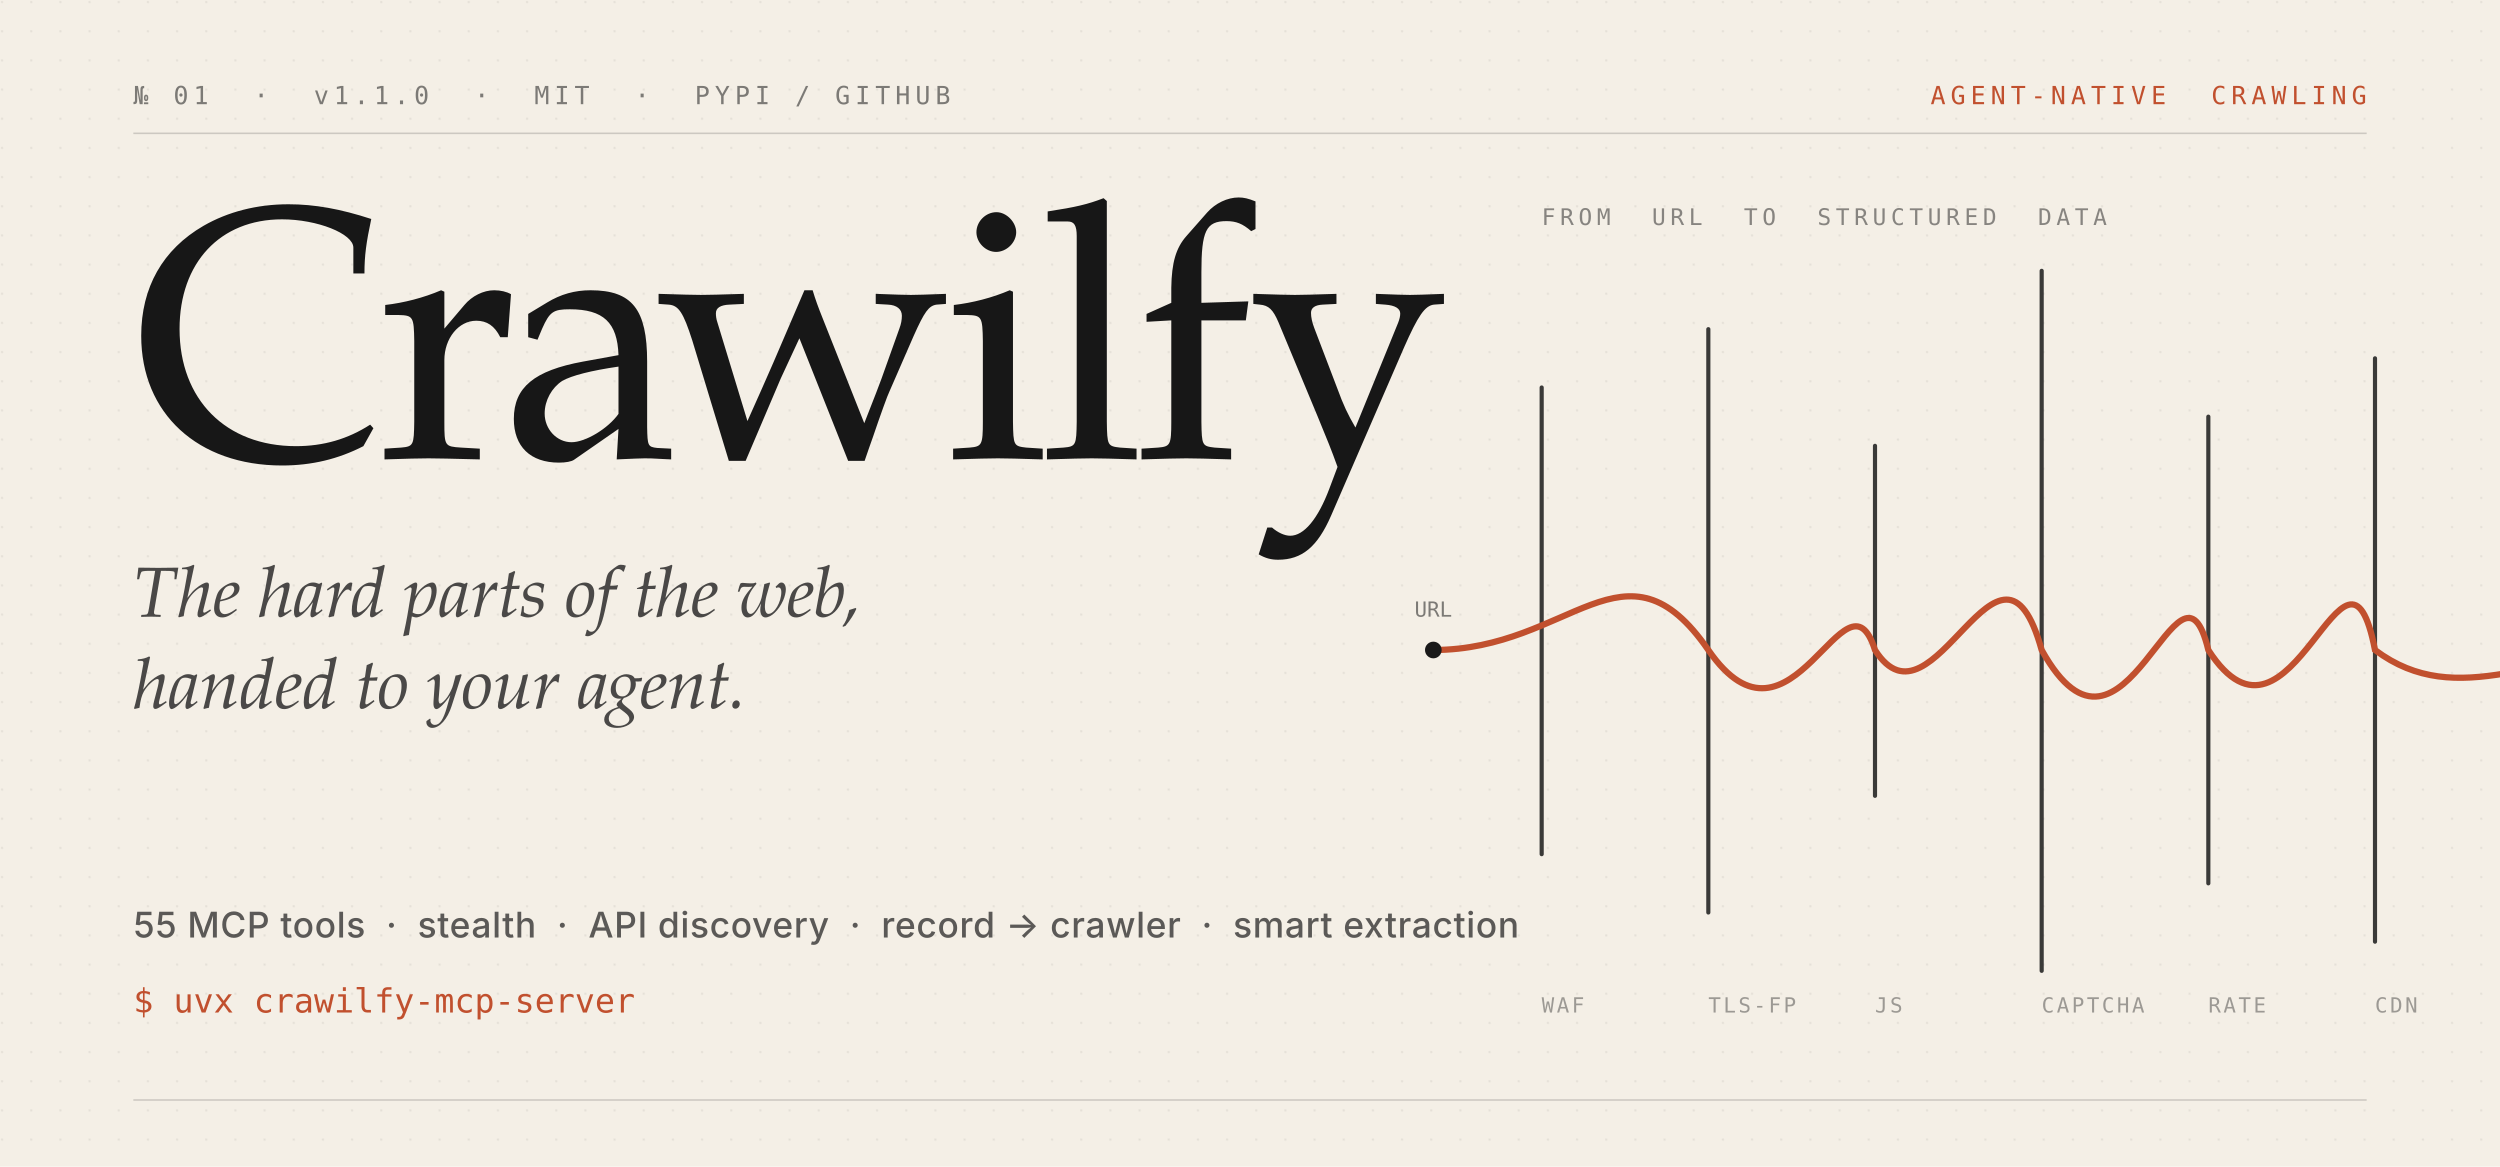
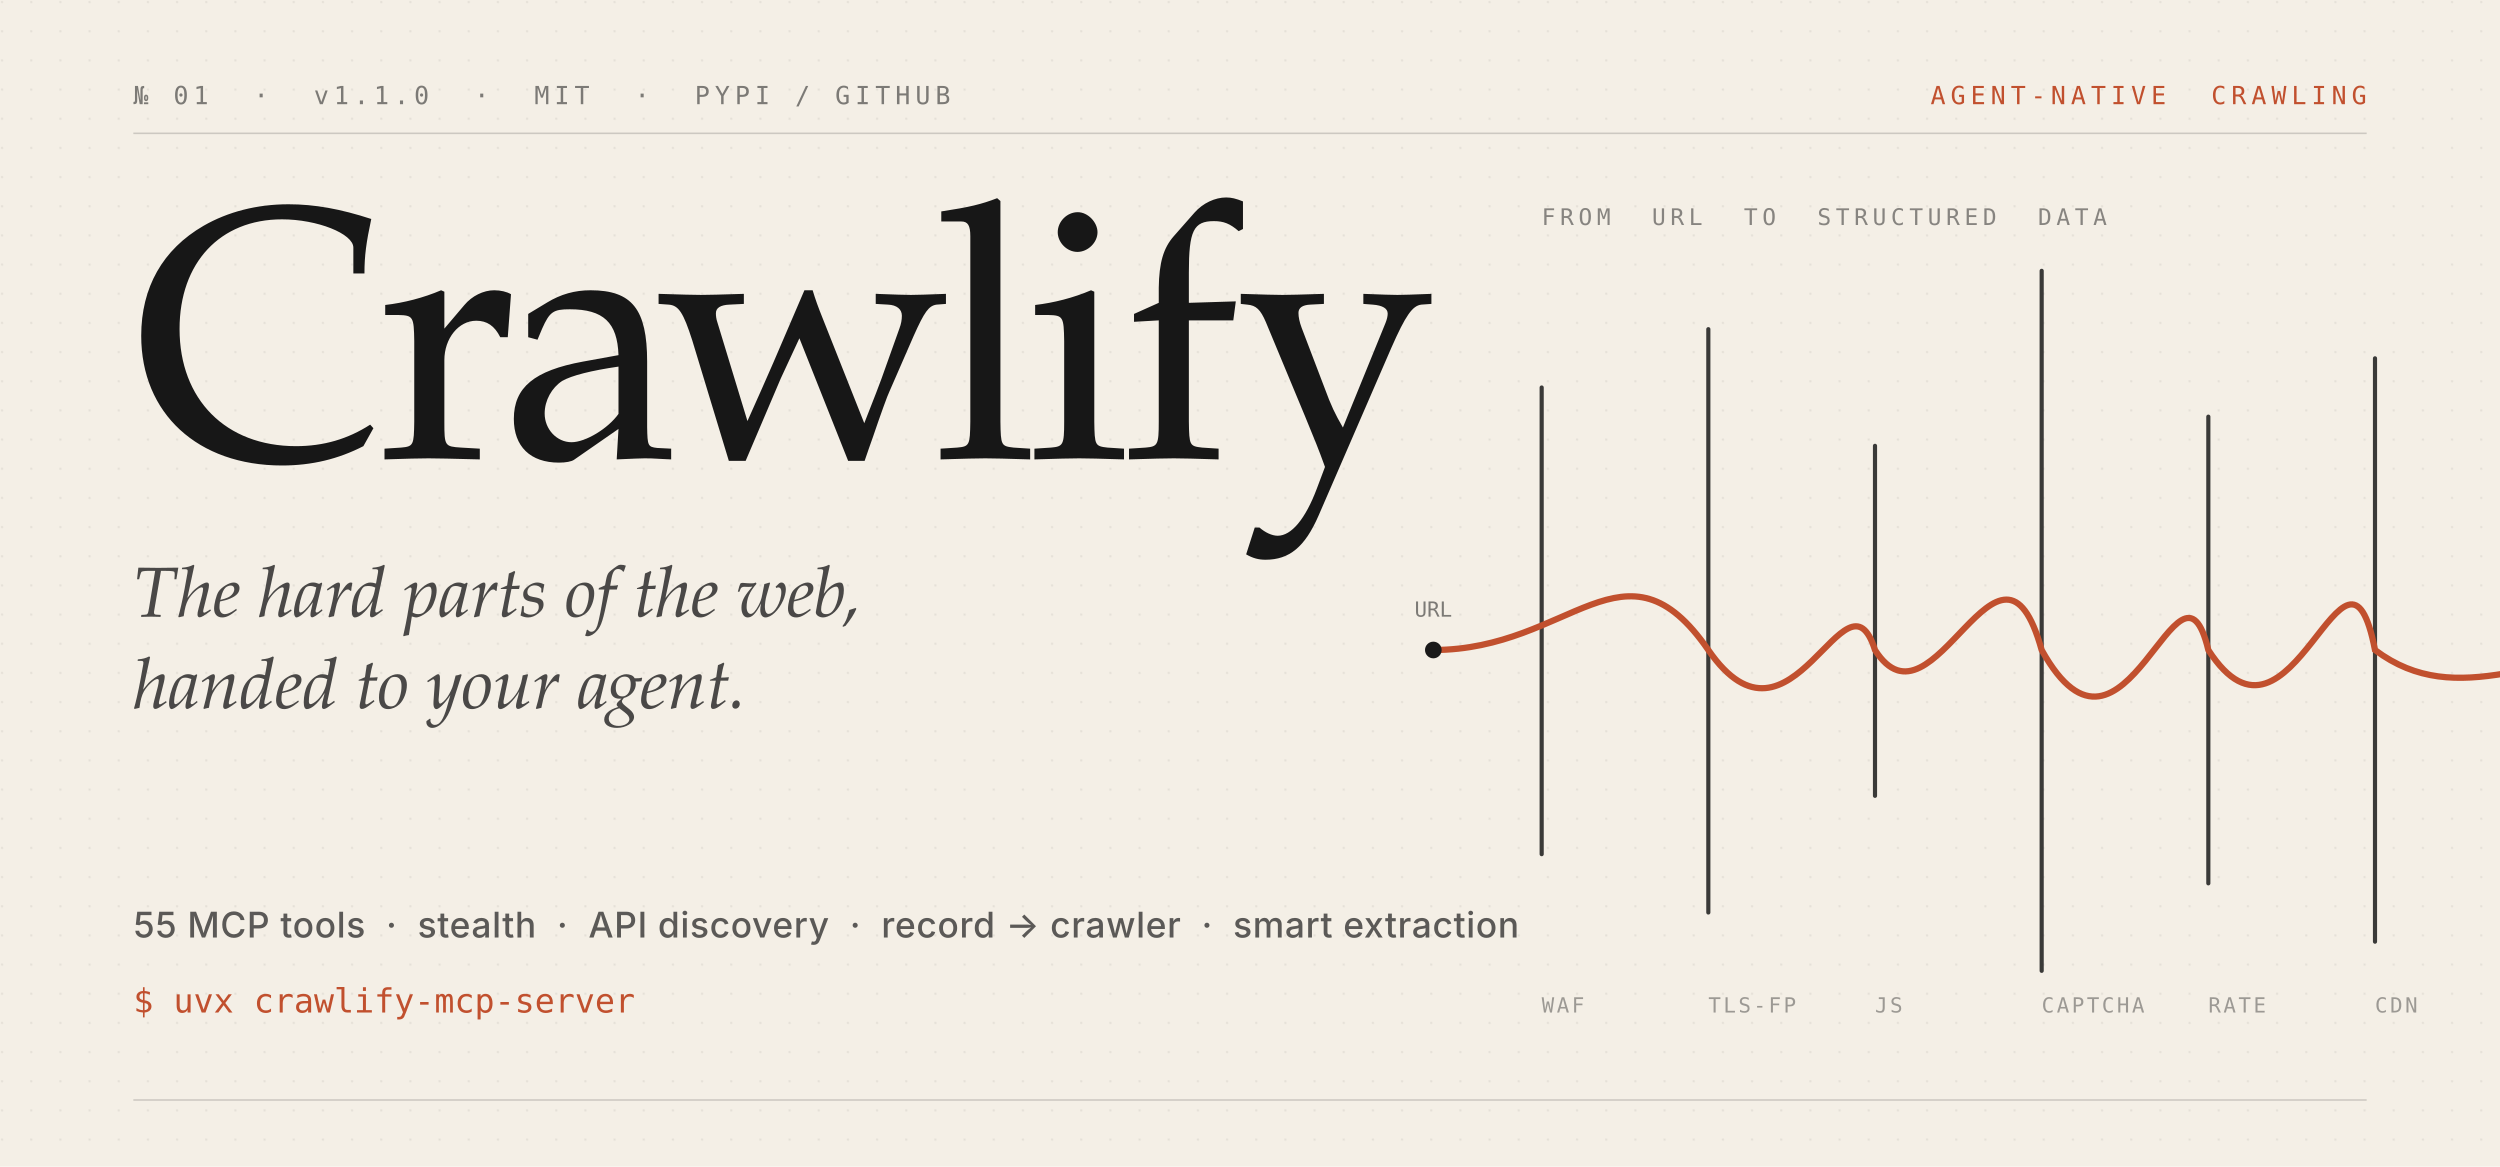
- <svg xmlns="http://www.w3.org/2000/svg" viewBox="0 0 1200 560" role="img" aria-label="Crawilfy — free, AI-native web crawling">
+ <svg xmlns="http://www.w3.org/2000/svg" viewBox="0 0 1200 560" role="img" aria-label="Crawlify — free, AI-native web crawling">
  <defs>
    <pattern id="dots" width="14" height="14" patternUnits="userSpaceOnUse">
      <circle cx="1" cy="1" r="0.6" fill="#1a1a1a" fill-opacity="0.06" />
    </pattern>
  </defs>
  <rect width="1200" height="560" fill="#f4efe6" />
  <rect width="1200" height="560" fill="url(#dots)" />
  <line x1="64" y1="64" x2="1136" y2="64" stroke="#1a1a1a" stroke-opacity="0.18" stroke-width="0.75" />
  <text x="64" y="50" font-family="ui-monospace, 'SF Mono', Menlo, monospace" font-size="12" fill="#1a1a1a" fill-opacity="0.55" letter-spacing="2.4">
    № 01  ·  v1.1.0  ·  MIT  ·  PYPI / GITHUB
  </text>
  <text x="1136" y="50" font-family="ui-monospace, 'SF Mono', Menlo, monospace" font-size="12" fill="#c1502e" letter-spacing="2.4" text-anchor="end">
    AGENT-NATIVE  CRAWLING
  </text>
  <g font-family="'Iowan Old Style', Palatino, Georgia, serif" fill="#171717">
-     <text x="64" y="220" font-size="172" font-weight="500" letter-spacing="-5">Crawilfy</text>
+     <text x="64" y="220" font-size="172" font-weight="500" letter-spacing="-5">Crawlify</text>
    <text x="64" y="296" font-size="34" font-weight="400" font-style="italic" fill="#1a1a1a" fill-opacity="0.78">
      The hard parts of the web,
    </text>
    <text x="64" y="340" font-size="34" font-weight="400" font-style="italic" fill="#1a1a1a" fill-opacity="0.78">
      handed to your agent.
    </text>
  </g>
  <text x="64" y="450" font-family="-apple-system, 'Helvetica Neue', Inter, sans-serif" font-size="17" font-weight="500" fill="#1a1a1a" fill-opacity="0.7" letter-spacing="0.3">
    55 MCP tools  ·  stealth  ·  API discovery  ·  record → crawler  ·  smart extraction
  </text>
  <text x="64" y="486" font-family="ui-monospace, 'SF Mono', Menlo, monospace" font-size="16" fill="#c1502e">
-     $ uvx crawilfy-mcp-server
+     $ uvx crawlify-mcp-server
  </text>
  <g transform="translate(740, 130)" stroke-linecap="round">
    <text x="0" y="-22" font-family="ui-monospace, 'SF Mono', Menlo, monospace" font-size="11" fill="#1a1a1a" fill-opacity="0.5" letter-spacing="2.2">
      FROM  URL  TO  STRUCTURED  DATA
    </text>
    <line x1="0" y1="56" x2="0" y2="280" stroke="#1a1a1a" stroke-opacity="0.85" stroke-width="2" />
    <line x1="80" y1="28" x2="80" y2="308" stroke="#1a1a1a" stroke-opacity="0.85" stroke-width="2" />
    <line x1="160" y1="84" x2="160" y2="252" stroke="#1a1a1a" stroke-opacity="0.85" stroke-width="2" />
    <line x1="240" y1="0" x2="240" y2="336" stroke="#1a1a1a" stroke-opacity="0.85" stroke-width="2" />
    <line x1="320" y1="70" x2="320" y2="294" stroke="#1a1a1a" stroke-opacity="0.85" stroke-width="2" />
    <line x1="400" y1="42" x2="400" y2="322" stroke="#1a1a1a" stroke-opacity="0.85" stroke-width="2" />
    <g font-family="ui-monospace, 'SF Mono', Menlo, monospace" font-size="10" fill="#1a1a1a" fill-opacity="0.4" letter-spacing="1.2">
      <text x="0" y="356">WAF</text>
      <text x="80" y="356">TLS-FP</text>
      <text x="160" y="356">JS</text>
      <text x="240" y="356">CAPTCHA</text>
      <text x="320" y="356">RATE</text>
      <text x="400" y="356">CDN</text>
    </g>
    <path d="M -52 182              C 14 182, 40 124, 80 182              C 120 240, 146 138, 160 182              C 188 226, 220 110, 240 182              C 280 254, 306 124, 320 182              C 360 244, 386 110, 400 182              C 440 212, 480 182, 540 182" fill="none" stroke="#c1502e" stroke-width="3" />
    <circle cx="540" cy="182" r="11" fill="#c1502e" />
    <circle cx="540" cy="182" r="20" fill="none" stroke="#c1502e" stroke-opacity="0.35" stroke-width="1.2" />
    <circle cx="-52" cy="182" r="4" fill="#1a1a1a" />
    <text x="-52" y="166" font-family="ui-monospace, 'SF Mono', Menlo, monospace" font-size="10" fill="#1a1a1a" fill-opacity="0.55" text-anchor="middle">URL</text>
    <text x="540" y="166" font-family="ui-monospace, 'SF Mono', Menlo, monospace" font-size="11" fill="#c1502e" text-anchor="middle">DATA</text>
  </g>
  <line x1="64" y1="528" x2="1136" y2="528" stroke="#1a1a1a" stroke-opacity="0.18" stroke-width="0.75" />
</svg>
